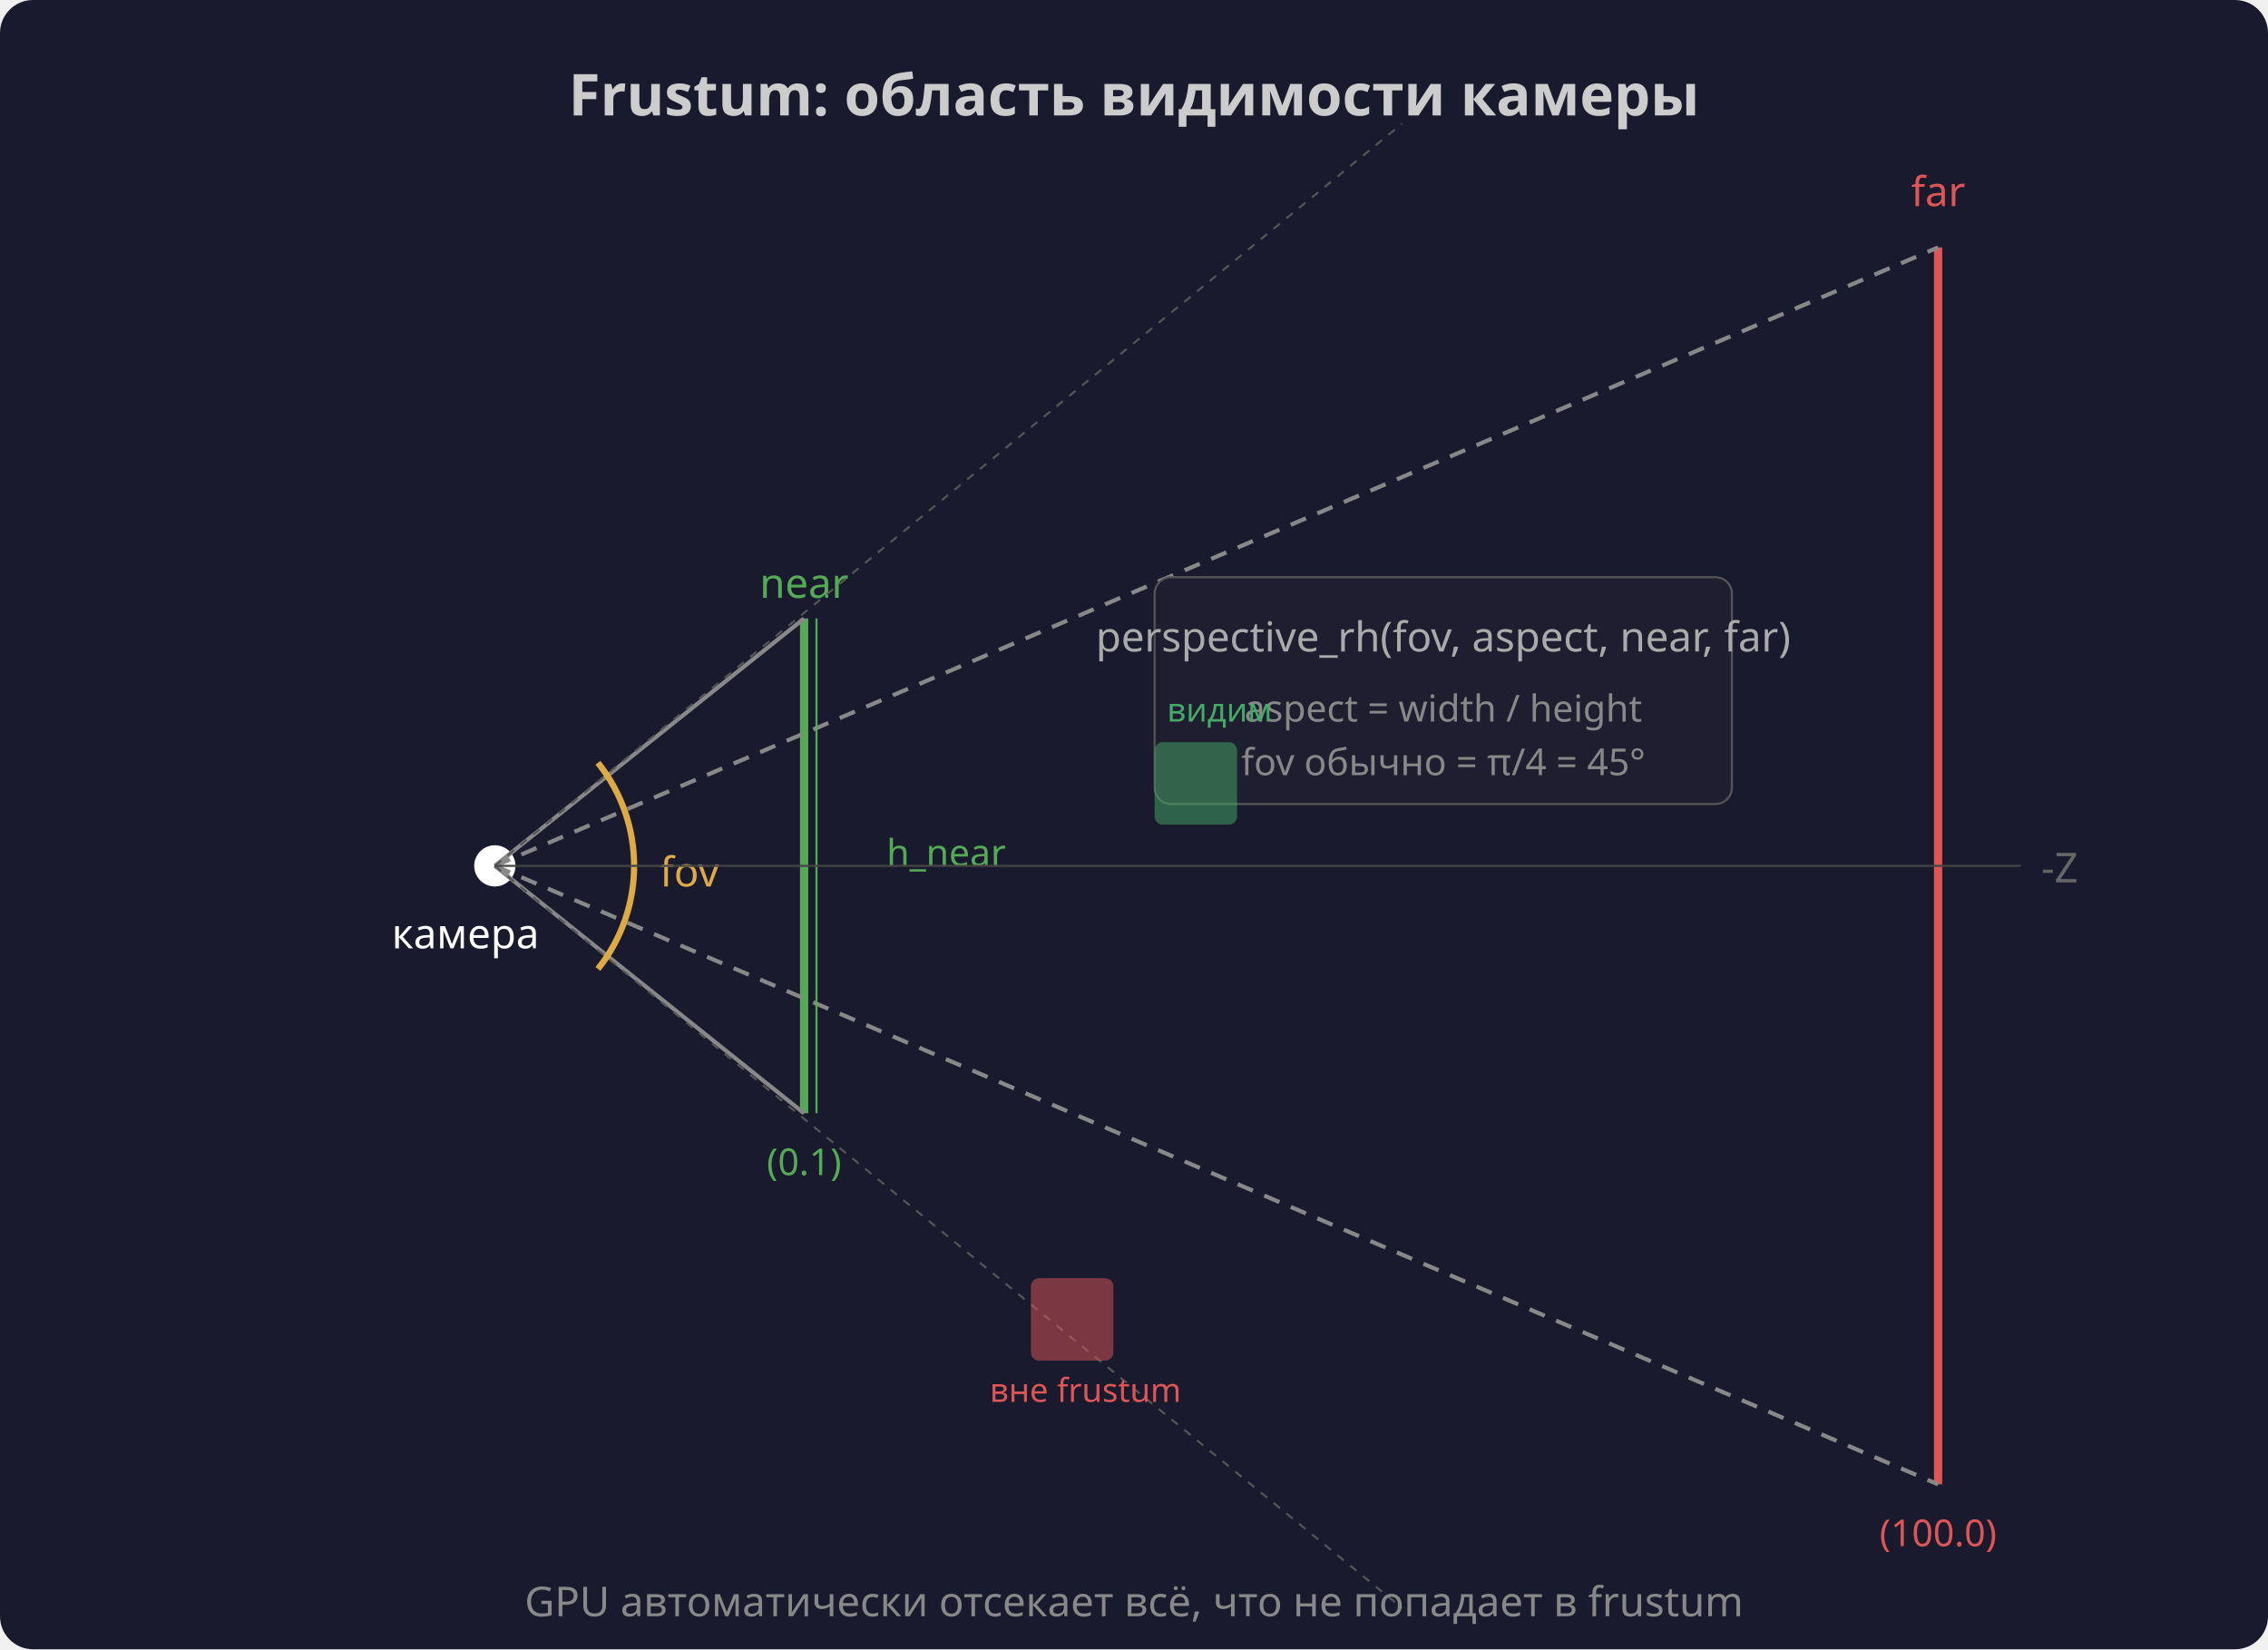
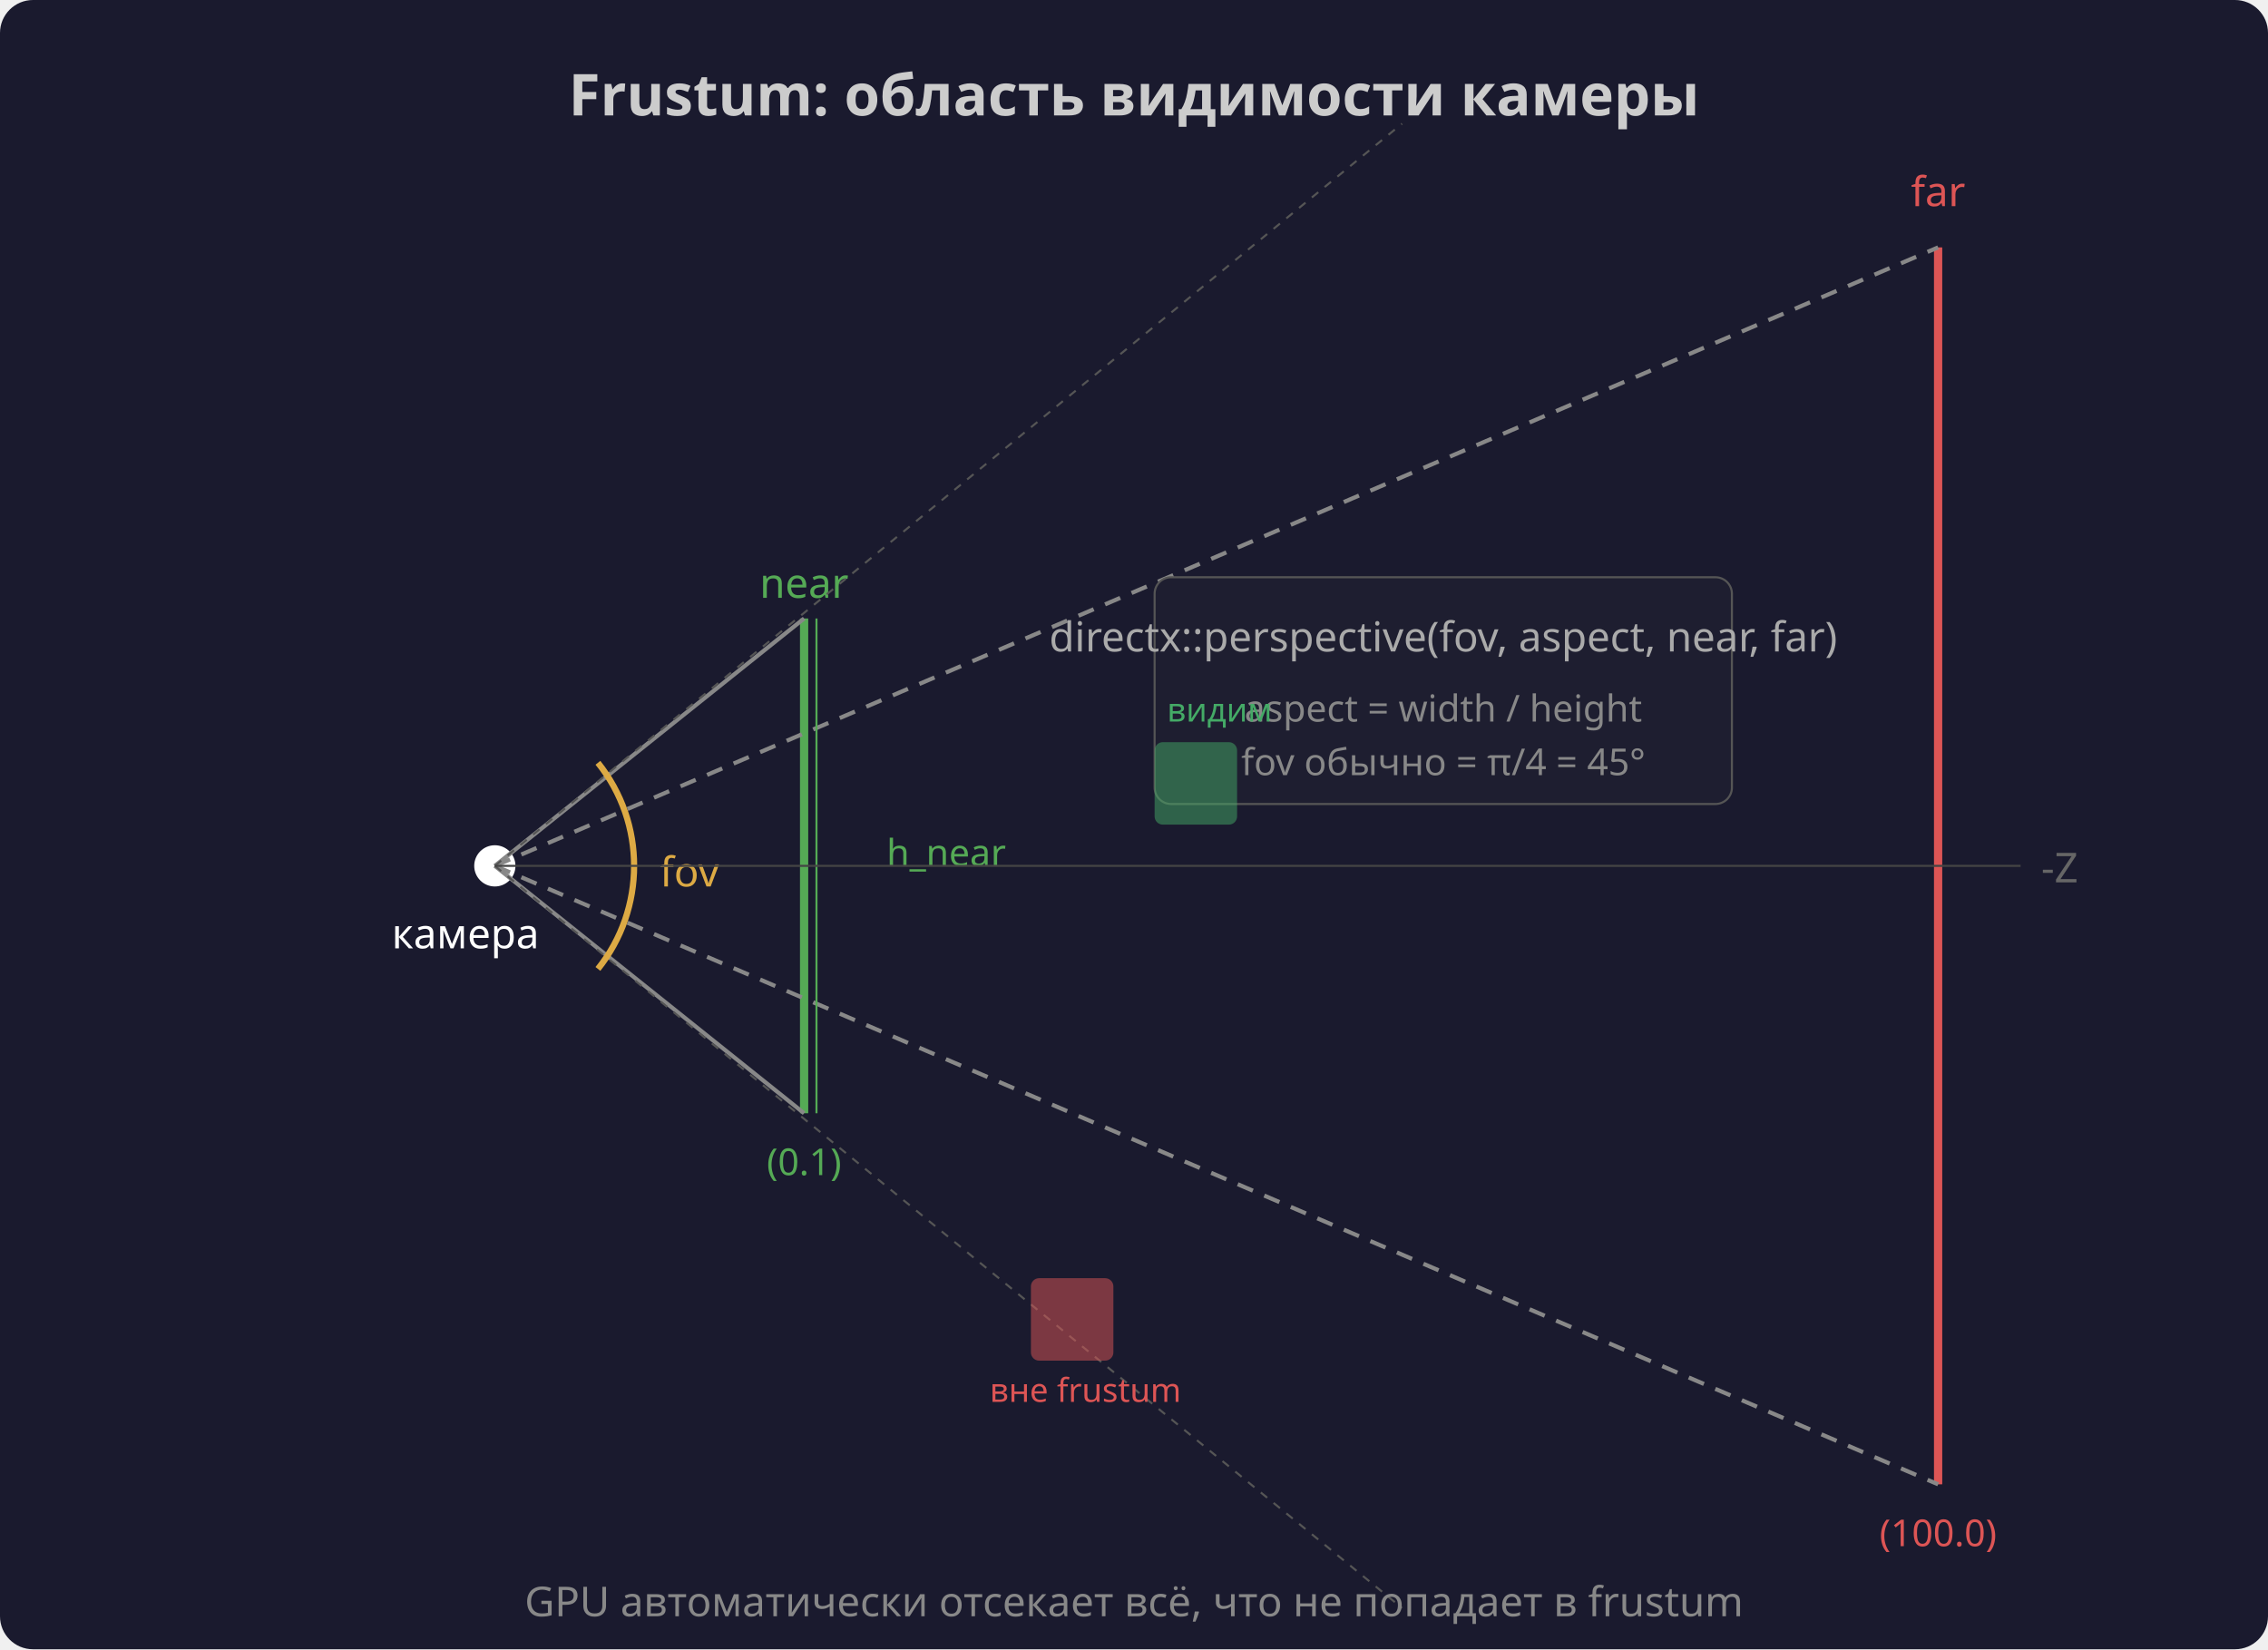
<svg xmlns="http://www.w3.org/2000/svg" viewBox="0 0 550 400" width="100%" style="font-family: 'Segoe UI', system-ui, -apple-system, sans-serif;">
  <rect width="550" height="400" fill="#1a1a2e" rx="8" />
  <text x="275" y="28" text-anchor="middle" fill="#ccc" font-size="14" font-weight="600">Frustum: область видимости камеры</text>
  <circle cx="120" cy="210" r="5" fill="#fff" />
  <text x="95" y="230" fill="#fff" font-size="10">камера</text>
  <line x1="195" y1="150" x2="195" y2="270" stroke="#55aa55" stroke-width="2" />
  <text x="195" y="145" text-anchor="middle" fill="#55aa55" font-size="10">near</text>
  <text x="195" y="285" text-anchor="middle" fill="#55aa55" font-size="9">(0.1)</text>
  <line x1="470" y1="60" x2="470" y2="360" stroke="#dd5555" stroke-width="2" />
  <text x="470" y="50" text-anchor="middle" fill="#dd5555" font-size="10">far</text>
  <text x="470" y="375" text-anchor="middle" fill="#dd5555" font-size="9">(100.0)</text>
  <line x1="120" y1="210" x2="195" y2="150" stroke="#888" stroke-width="1" />
  <line x1="120" y1="210" x2="195" y2="270" stroke="#888" stroke-width="1" />
  <line x1="120" y1="210" x2="470" y2="60" stroke="#888" stroke-width="1" stroke-dasharray="4,3" />
  <line x1="120" y1="210" x2="470" y2="360" stroke="#888" stroke-width="1" stroke-dasharray="4,3" />
  <line x1="120" y1="210" x2="340" y2="30" stroke="#555" stroke-width="0.5" stroke-dasharray="2,2" />
  <line x1="120" y1="210" x2="340" y2="390" stroke="#555" stroke-width="0.5" stroke-dasharray="2,2" />
  <path d="M 145 185 A 40 40 0 0 1 145 235" fill="none" stroke="#ddaa44" stroke-width="1.5" />
  <text x="160" y="215" fill="#ddaa44" font-size="10">fov</text>
  <line x1="198" y1="150" x2="198" y2="270" stroke="#55aa55" stroke-width="0.5" />
  <text x="215" y="210" fill="#55aa55" font-size="9">h_near</text>
  <g transform="translate(280, 140)">
    <rect x="0" y="0" width="140" height="55" rx="4" fill="#1e1e30" stroke="#555" stroke-width="0.5" />
-     <text x="70" y="18" text-anchor="middle" fill="#aaa" font-size="10">perspective_rh(fov, aspect, near, far)</text>
+     <text x="70" y="18" text-anchor="middle" fill="#aaa" font-size="10">directx::perspective(fov, aspect, near, far)</text>
    <text x="70" y="35" text-anchor="middle" fill="#888" font-size="9">aspect = width / height</text>
    <text x="70" y="48" text-anchor="middle" fill="#888" font-size="9">fov обычно = π/4 = 45°</text>
  </g>
  <line x1="120" y1="210" x2="490" y2="210" stroke="#444" stroke-width="0.5" />
  <text x="495" y="214" fill="#666" font-size="10">-Z</text>
  <rect x="280" y="180" width="20" height="20" rx="2" fill="#44aa66" opacity="0.5" />
  <text x="283" y="175" fill="#44aa66" font-size="8">видим</text>
  <rect x="250" y="310" width="20" height="20" rx="2" fill="#dd5555" opacity="0.5" />
  <text x="240" y="340" fill="#dd5555" font-size="8">вне frustum</text>
  <text x="275" y="392" text-anchor="middle" fill="#888" font-size="10">GPU автоматически отсекает всё, что не попадает в frustum</text>
</svg>
